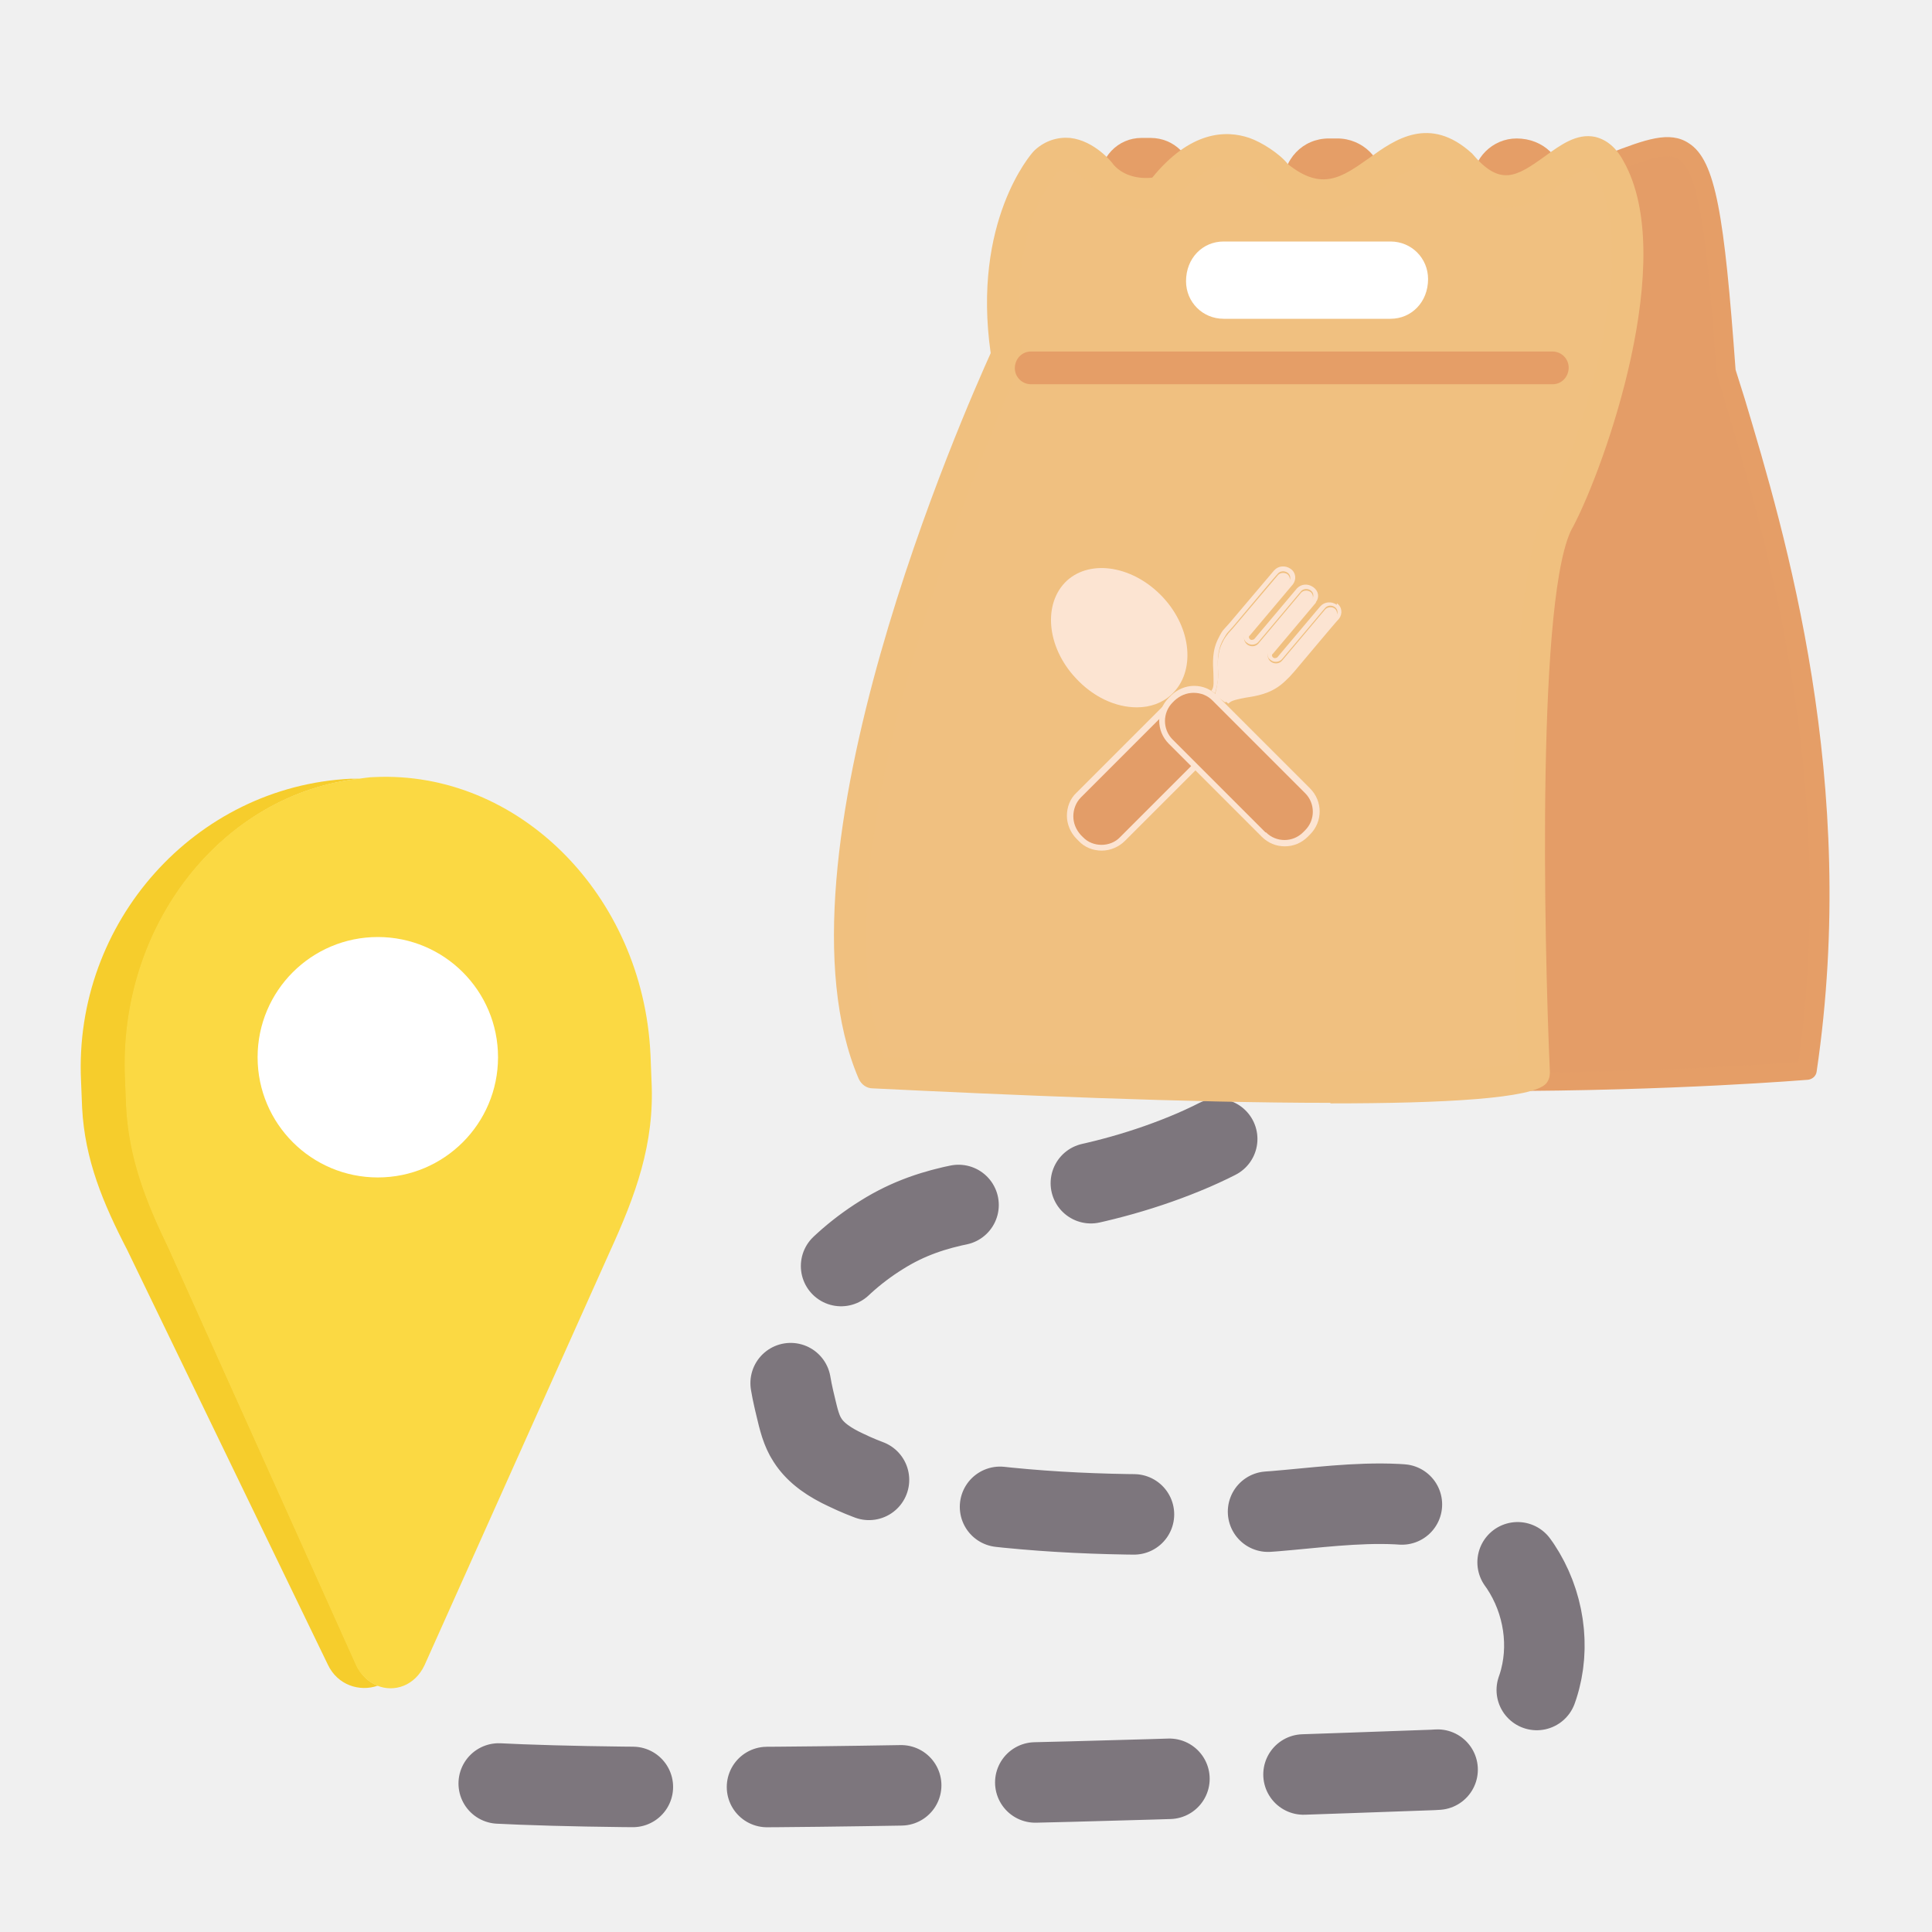
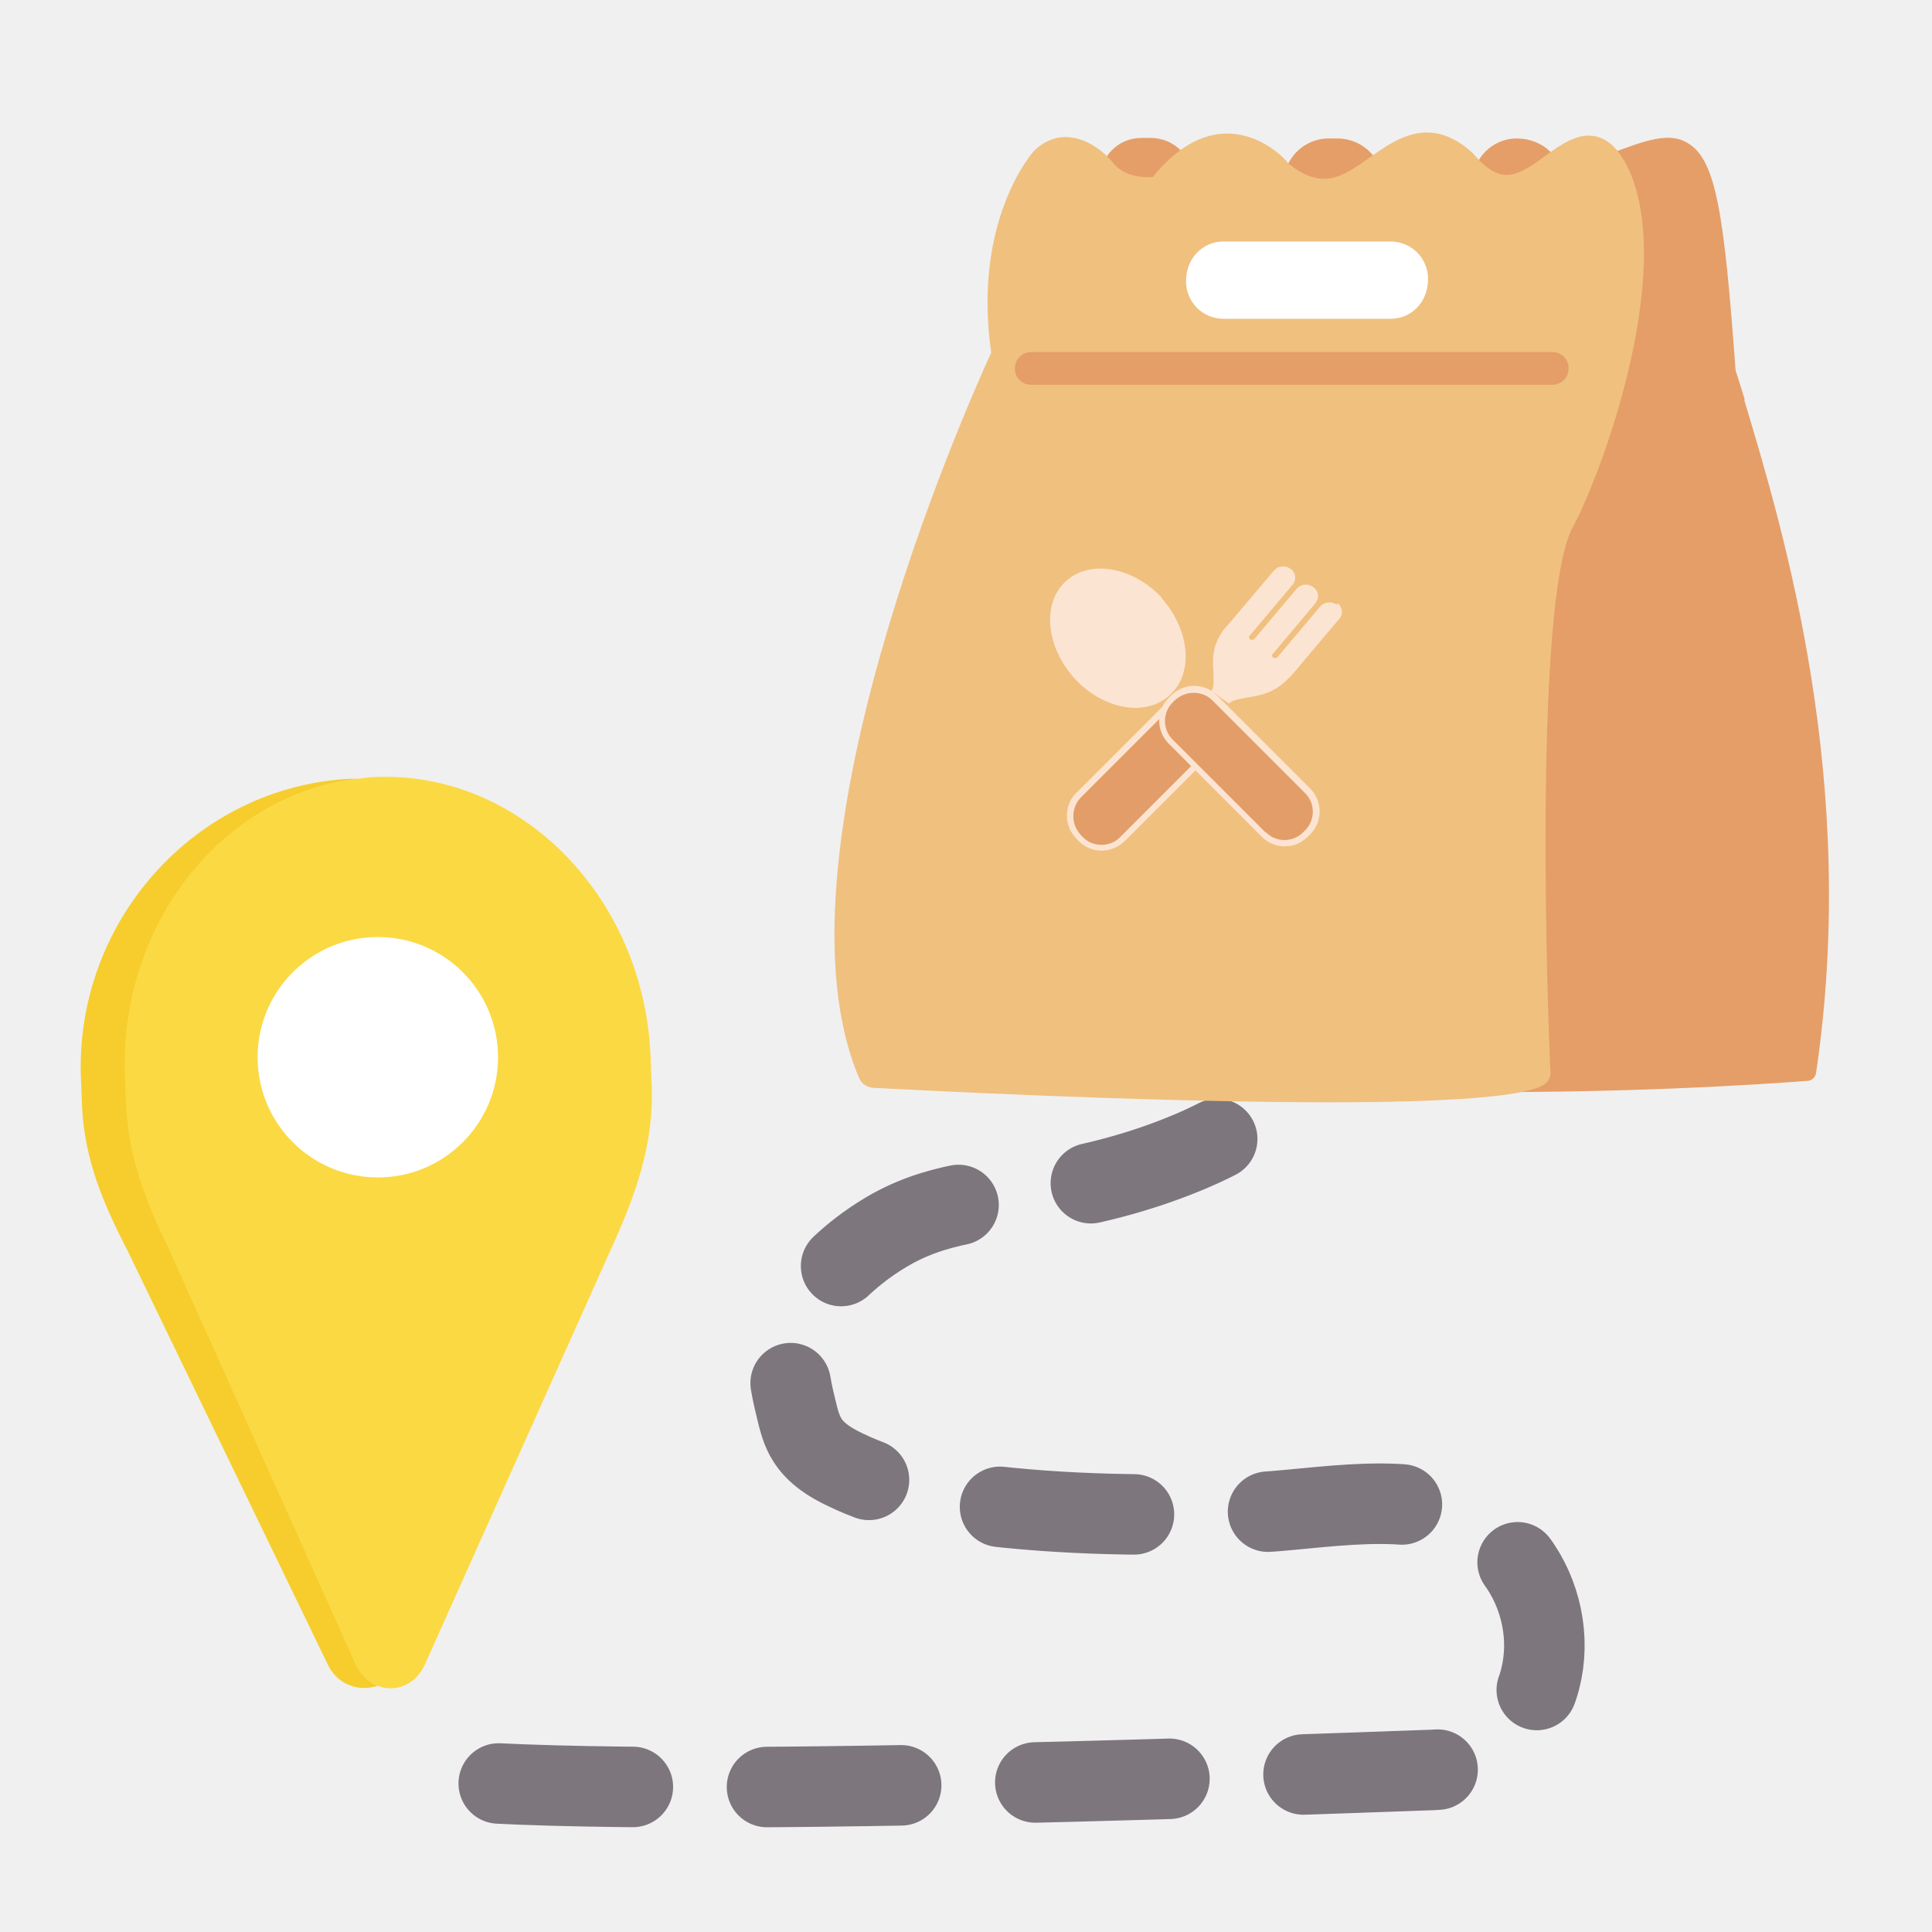
<svg xmlns="http://www.w3.org/2000/svg" id="_레이어_2" data-name="레이어 2" viewBox="0 0 36 36">
  <defs>
    <style>
      .cls-1, .cls-2 {
        fill: none;
      }

      .cls-3 {
        fill: #f6cd2c;
      }

      .cls-4 {
        fill: #e59e67;
      }

      .cls-5 {
-         fill: #e49d67;
+         fill: #fff;
      }

      .cls-6 {
-         fill: #fff;
+         fill: #f0c07f;
      }

      .cls-7 {
-         fill: #f0c07f;
+         fill: #fce4d2;
      }

      .cls-8 {
-         fill: #f0c080;
+         fill: #fbd943;
      }

      .cls-9 {
-         fill: #fce4d2;
-       }
- 
-       .cls-10 {
-         fill: #fbd943;
-       }
- 
-       .cls-11 {
        fill: #e39d68;
      }

      .cls-2 {
        stroke: #7d767d;
        stroke-dasharray: 0 0 2.5 2.5;
        stroke-linecap: round;
        stroke-linejoin: round;
        stroke-width: 1.5px;
      }

-       .cls-12 {
+       .cls-10 {
        isolation: isolate;
      }
    </style>
  </defs>
  <g id="Layer_4" data-name="Layer 4">
    <g>
      <g>
        <g>
          <path class="cls-3" d="m6.64,31.02l-3.49-7.76c-.42-.87-.74-1.68-.79-2.65l-.02-.51c-.13-2.86,1.81-5.31,4.36-5.59-.05,0-.11,0-.16,0-2.9.14-5.17,2.67-5.03,5.63l.02.5c.05.97.39,1.78.84,2.65l3.74,7.73c.18.38.59.51.93.39-.16-.06-.31-.19-.4-.39Z" />
-           <path class="cls-10" d="m12.12,19.64c-.14-2.96-2.46-5.29-5.15-5.16-.09,0-.19.02-.28.03-2.55.28-4.49,2.73-4.36,5.59l.02.51c.05.98.37,1.78.79,2.65l3.49,7.76c.09.2.24.32.4.39.32.13.7,0,.88-.38l3.45-7.7c.48-1.05.84-2.01.78-3.19l-.02-.51Z" />
-           <circle class="cls-6" cx="7.04" cy="19.7" r="2.24" />
+           <path class="cls-8" d="m12.12,19.64c-.14-2.96-2.46-5.29-5.15-5.16-.09,0-.19.02-.28.03-2.55.28-4.49,2.73-4.36,5.59l.02.51c.05.98.37,1.78.79,2.65l3.49,7.76c.09.2.24.32.4.39.32.13.7,0,.88-.38l3.45-7.7c.48-1.05.84-2.01.78-3.19l-.02-.51Z" />
+           <circle class="cls-5" cx="7.04" cy="19.7" r="2.24" />
        </g>
        <path class="cls-2" d="m25.62,17.46c-.15,1.94-1.7,3.24-3.38,3.97-.86.37-1.77.62-2.7.77-1.12.18-2.11.18-3.11.81-.5.31-.94.71-1.3,1.18-.18.24-.34.5-.4.79-.09.41,0,.84.1,1.25.05.21.1.43.22.61.16.25.43.42.71.55.74.36,1.56.52,2.38.63,1.69.22,3.39.23,5.09.17,1.33-.04,3.16-.49,4.35.26,1.4.88,1.66,3.02.31,4.07-.1.08-.21.15-.32.21-.03.02-.07.04-.1.06-.23.12-.5.18-.77.19-2.86.1-16.93.65-19.49.04" />
        <g>
          <g>
-             <g class="cls-12">
-               <path class="cls-5" d="m30.03,3.04c1.61-.6,1.8-.69,2.13,3.87.68,2.32,2.36,7.24,1.5,13.05,0,0-2.48.21-5.89.21" />
-               <path class="cls-4" d="m27.82,20.35c-.11,0-.22-.06-.22-.18,0-.1.08-.18.18-.18h.04c2.89,0,5.13-.16,5.69-.2.74-5.27-.62-9.8-1.35-12.25l-.17-.58c-.19-2.57-.33-3.74-.71-3.99-.21-.14-.6,0-1.18.22l-.12-.33c.68-.26,1.13-.43,1.49-.19.5.32.66,1.34.87,4.22l.17.54c.75,2.5,2.14,7.14,1.34,12.54-.01.08-.08.14-.16.15-.02,0-2.5.21-5.86.21Zm2.21-17.31h0,0Z" />
-             </g>
-             <g class="cls-12">
-               <rect class="cls-5" x="20.77" y="2.87" width="1.16" height="1.04" rx=".5" ry=".5" />
-               <path class="cls-4" d="m21.44,4.2h-.17c-.44,0-.79-.35-.79-.79,0-.48.35-.84.79-.84h.17c.44,0,.79.35.79.79,0,.48-.35.84-.79.84Zm-.17-1.04c-.11,0-.2.09-.2.2,0,.16.09.25.2.25h.17c.11,0,.2-.09.2-.2,0-.16-.09-.25-.2-.25h-.17Z" />
-             </g>
-             <g class="cls-12">
-               <rect class="cls-5" x="24.19" y="2.87" width="1.29" height="1.19" rx=".56" ry=".56" />
-               <path class="cls-4" d="m24.92,4.36h-.16c-.47,0-.86-.38-.86-.86,0-.54.38-.92.86-.92h.16c.47,0,.86.38.86.86,0,.54-.38.92-.86.92Zm-.16-1.19c-.15,0-.27.12-.27.27,0,.21.12.33.27.33h.16c.15,0,.27-.12.27-.27,0-.21-.12-.33-.27-.33h-.16Z" />
-             </g>
-             <g class="cls-12">
-               <rect class="cls-5" x="27.73" y="2.87" width="1.1" height="1.19" rx=".52" ry=".52" />
-               <path class="cls-4" d="m28.31,4.36h-.05c-.45,0-.82-.37-.82-.82v-.14c0-.45.37-.82.82-.82.5,0,.87.37.87.82v.14c0,.45-.37.82-.82.82Zm0-1.19c-.18,0-.28.1-.28.23v.14c0,.13.1.23.23.23h.05c.13,0,.23-.1.23-.23v-.14c0-.13-.1-.23-.23-.23Z" />
-             </g>
-             <g class="cls-12">
-               <path class="cls-8" d="m19.49,3.01s-1.09,1.21-.72,3.61c0,0-4.28,9.18-2.5,13.36,0,0,11.78.61,12.32,0,0,0-.4-8.91.47-10.33.59-1.13,1.88-4.85.94-6.52-.67-1.18-1.5,1.45-2.76-.06-1.27-1.17-1.83,1.48-3.43.2,0,0-.98-1.27-2.17.3,0,0-.68.15-1.11-.34,0,0-.52-.68-1.04-.24Z" />
-               <path class="cls-7" d="m24.79,20.55c-2.65,0-6.07-.15-8.53-.27-.11,0-.21-.07-.26-.18-1.75-4.09,2.02-12.54,2.46-13.52-.35-2.45.75-3.71.8-3.76,0,0,.02-.02.03-.03.19-.17.42-.24.65-.22.45.05.78.45.81.5.22.25.56.26.72.24.71-.87,1.37-.89,1.81-.74.23.08.56.29.72.49.64.51,1.01.24,1.52-.12.47-.34,1.12-.8,1.91-.08.52.62.82.44,1.36.05.29-.21.59-.43.93-.36.21.05.39.19.53.45,1.03,1.81-.34,5.67-.93,6.8-.69,1.12-.55,7.73-.44,10.18,0,.08-.02.15-.07.21-.25.28-1.89.37-4.02.37Zm-8.31-.85c5.15.26,10.82.38,11.81.11-.06-1.53-.33-8.92.52-10.3.6-1.15,1.78-4.72.93-6.22-.06-.11-.12-.16-.14-.16-.08,0-.31.15-.46.26-.47.35-1.26.93-2.13-.12-.39-.35-.63-.21-1.14.15-.53.38-1.25.89-2.25.09-.02-.02-.04-.03-.05-.05-.01-.02-.3-.37-.71-.37h0c-.32,0-.66.23-1,.67-.04.06-.1.09-.17.11-.03,0-.85.17-1.39-.43-.07-.08-.25-.27-.42-.29-.04,0-.11,0-.19.07-.12.14-.96,1.25-.63,3.36,0,.06,0,.12-.02.17-.04.09-4.09,8.86-2.56,12.96Z" />
-             </g>
+             <path class="cls-4" d="m32.51,7.44l-.17-.54c-.21-2.88-.36-3.9-.87-4.22-.36-.24-.81-.06-1.49.19l.06.16s0,0-.01,0l-2.23,16.96h-.02c-.1,0-.18.08-.18.18,0,.11.11.18.22.18,3.36,0,5.84-.21,5.86-.21.08,0,.15-.07.16-.15.8-5.4-.59-10.05-1.34-12.54Z" />
+             <path class="cls-4" d="m21.44,2.57h-.17c-.44,0-.79.35-.79.84,0,.44.35.79.79.79h.17c.44,0,.79-.35.79-.84,0-.44-.35-.79-.79-.79Z" />
+             <path class="cls-4" d="m24.92,2.58h-.16c-.47,0-.86.38-.86.92,0,.47.38.86.86.86h.16c.47,0,.86-.38.86-.92,0-.47-.38-.86-.86-.86Z" />
+             <path class="cls-4" d="m28.26,2.58c-.45,0-.82.37-.82.82v.14c0,.45.37.82.82.82h.05c.45,0,.82-.37.82-.82v-.14c0-.45-.37-.82-.87-.82Z" />
+             <path class="cls-6" d="m30.26,2.99c-.15-.26-.32-.4-.53-.45-.33-.07-.64.15-.93.36-.54.4-.84.57-1.36-.05-.79-.72-1.43-.26-1.91.08-.51.36-.88.63-1.52.12-.16-.21-.48-.42-.72-.49-.44-.15-1.11-.13-1.81.74-.16.01-.5,0-.72-.24-.03-.05-.36-.45-.81-.5-.23-.03-.46.05-.65.22,0,0-.02.02-.03.03-.05.05-1.15,1.32-.8,3.76-.45.98-4.21,9.43-2.46,13.52.04.1.14.17.26.18,2.47.13,5.88.27,8.53.27,2.13,0,3.77-.1,4.02-.37.05-.06.08-.13.07-.21-.11-2.45-.25-9.06.44-10.18.59-1.13,1.96-4.98.93-6.8Z" />
          </g>
-           <g>
-             <g class="cls-12">
-               <path class="cls-9" d="m23.83,12.72s.09-.08.14-.13l.09-.1c.22-.26.77-.92.83-.98.04-.05.03-.13-.02-.17s-.14-.03-.18.02l-.8.95c-.05.06-.14.07-.21.02-.06-.05-.08-.13-.03-.19l.79-.94s0,0,0,0c.04-.05.03-.13-.02-.17-.06-.04-.14-.03-.18.02,0,0,0,0,0,0l-.79.94c-.05.06-.14.07-.21.02-.06-.05-.08-.13-.03-.19l.8-.95c.04-.05.03-.13-.02-.17-.06-.04-.14-.03-.18.02-.05.06-.61.72-.83.98l-.09.1s-.08.1-.1.15c-.12.22-.1.44-.09.62,0,.15-.06.37-.06.38l.19.14c.07-.09.21-.11.38-.14.19-.03.42-.07.63-.23Z" />
-             </g>
-             <g class="cls-12">
-               <path class="cls-9" d="m24.91,11.27c-.1-.07-.23-.06-.31.03l-.8.95s-.05.03-.08,0c-.02-.02-.03-.05,0-.07l.8-.95s0,0,0-.01c.07-.09.05-.21-.05-.28s-.22-.06-.3.02c0,0,0,0,0,0l-.8.95s-.05.03-.08,0c-.02-.02-.03-.05,0-.07l.8-.95c.07-.09.06-.22-.04-.29-.1-.07-.23-.06-.31.03-.05.06-.61.72-.83.98l-.09.1c-.05.05-.08.11-.11.17-.13.24-.11.48-.1.67,0,.14.02.26-.04.32,0,0,0,0,0,0l.07.05s0,0,0,0c0,0,.07-.22.06-.38-.01-.18-.03-.4.09-.62.03-.05.06-.11.1-.15l.09-.1c.22-.26.77-.92.83-.98.04-.05.12-.06.18-.02.06.04.07.12.02.17l-.8.95c-.05.06-.04.15.03.19.06.05.16.04.21-.02l.79-.94s0,0,0,0c.04-.05.12-.06.18-.02.06.04.07.12.02.17,0,0,0,0,0,0l-.79.94c-.05.06-.04.15.03.19.06.05.16.04.21-.02l.8-.95c.04-.05.12-.06.18-.02s.07.12.02.17c-.05.06-.61.72-.83.98l-.09.1s-.09.09-.14.13c-.2.16-.44.2-.63.23-.16.03-.3.05-.38.14,0,0,0,0,0,0,0,0,0,0,0,0l.07.05s0,0,0,0c.05-.06.17-.08.32-.11.2-.03.45-.07.67-.25.05-.04.1-.09.15-.14l.09-.1c.22-.26.77-.92.83-.98.07-.09.06-.22-.04-.29Z" />
-             </g>
+           <path class="cls-7" d="m24.91,11.27c-.1-.07-.23-.06-.31.03l-.8.95s-.05.03-.08,0c-.02-.02-.03-.05,0-.07l.8-.95s0,0,0-.01c.07-.09.05-.21-.05-.28-.09-.07-.22-.06-.3.02,0,0,0,0,0,0l-.8.95s-.05.03-.08,0c-.02-.02-.03-.05,0-.07l.8-.95c.07-.09.06-.22-.04-.29-.1-.07-.23-.06-.31.03-.05.06-.61.72-.83.98l-.09.1c-.04.05-.08.11-.11.17-.13.24-.11.48-.1.67,0,.14.02.26-.04.32,0,0,0,0,0,0l.07.05s0,0,0,0l.19.14s0,0,0,0c0,0,0,0,0,0l.07.05s0,0,0,0c.05-.06.17-.08.32-.11.2-.03.45-.07.67-.25.05-.04.1-.09.15-.14l.09-.1c.22-.26.77-.92.83-.98.07-.09.06-.22-.04-.29Z" />
+           <path class="cls-5" d="m25.91,4.5h-3.11c-.39,0-.7.31-.7.74,0,.39.31.7.7.7h3.11c.39,0,.7-.31.7-.74,0-.39-.31-.7-.7-.7Z" />
+           <path class="cls-4" d="m28.93,6.56h-9.72c-.16,0-.3.13-.3.31,0,.16.13.3.3.3h9.72c.16,0,.3-.13.3-.31,0-.16-.13-.3-.3-.3Z" />
+           <g class="cls-10">
+             <rect class="cls-9" x="19.61" y="13.78" width="3.55" height="1.15" rx=".55" ry=".55" transform="translate(46.65 9.39) rotate(135)" />
+             <path class="cls-7" d="m20.53,15.85c-.16,0-.32-.06-.43-.18l-.04-.04c-.11-.11-.18-.27-.18-.43s.06-.32.18-.43l1.73-1.73c.23-.23.63-.23.86,0l.04.04c.24.24.24.62,0,.86l-1.73,1.73c-.11.11-.27.18-.43.18Zm1.69-2.86c-.13,0-.25.05-.35.14l-1.73,1.73c-.09.09-.14.22-.14.35s.05.25.14.35l.04.04c.18.19.51.19.69,0l1.73-1.73c.19-.19.19-.5,0-.69l-.04-.04c-.09-.09-.22-.14-.35-.14Z" />
          </g>
-           <g>
-             <rect class="cls-6" x="22.4" y="4.79" width="3.92" height=".85" rx=".41" ry=".41" />
-             <path class="cls-6" d="m25.91,5.94h-3.11c-.39,0-.7-.31-.7-.7,0-.43.31-.74.7-.74h3.11c.39,0,.7.31.7.7,0,.43-.31.74-.7.74Zm-3.11-.85c-.06,0-.11.05-.11.11,0,.1.05.15.11.15h3.11c.06,0,.11-.05.11-.11,0-.1-.05-.15-.11-.15h-3.11Z" />
+           <g class="cls-10">
+             <rect class="cls-9" x="21.32" y="13.7" width="3.55" height="1.15" rx=".55" ry=".55" transform="translate(16.86 -12.14) rotate(45)" />
+             <path class="cls-7" d="m23.94,15.77c-.16,0-.31-.06-.43-.18h0s-1.73-1.73-1.73-1.73c-.24-.24-.24-.62,0-.86l.04-.04c.11-.11.27-.18.43-.18h0c.16,0,.31.06.43.18l1.73,1.73c.24.24.24.62,0,.86l-.04.04c-.12.12-.27.18-.43.18Zm-.35-.26c.19.19.5.19.69,0l.04-.04c.19-.19.19-.5,0-.69l-1.73-1.73c-.09-.09-.21-.14-.35-.14h0c-.13,0-.25.05-.35.14l-.04.04c-.19.19-.19.5,0,.69l1.73,1.73Z" />
          </g>
-           <g class="cls-12">
-             <rect class="cls-5" x="19.1" y="6.73" width="9.96" height=".25" rx=".12" ry=".12" />
-             <path class="cls-4" d="m28.93,7.16h-9.72c-.16,0-.3-.13-.3-.3,0-.17.13-.31.3-.31h9.72c.16,0,.3.13.3.3,0,.17-.13.31-.3.31Zm0-.25h0,0Z" />
-           </g>
-           <g class="cls-12">
-             <rect class="cls-11" x="19.61" y="13.78" width="3.55" height="1.15" rx=".55" ry=".55" transform="translate(46.65 9.39) rotate(135)" />
-             <path class="cls-9" d="m20.53,15.85c-.16,0-.32-.06-.43-.18l-.04-.04c-.11-.11-.18-.27-.18-.43s.06-.32.18-.43l1.73-1.73c.23-.23.63-.23.86,0l.04.04c.24.24.24.62,0,.86l-1.73,1.73c-.11.11-.27.18-.43.18Zm1.69-2.86c-.13,0-.25.05-.35.14l-1.73,1.73c-.09.09-.14.22-.14.35s.05.25.14.35l.04.04c.18.19.51.19.69,0l1.73-1.73c.19-.19.19-.5,0-.69l-.04-.04c-.09-.09-.22-.14-.35-.14Z" />
-           </g>
-           <g class="cls-12">
-             <rect class="cls-11" x="21.32" y="13.7" width="3.55" height="1.15" rx=".55" ry=".55" transform="translate(16.86 -12.14) rotate(45)" />
-             <path class="cls-9" d="m23.94,15.77c-.16,0-.31-.06-.43-.18h0s-1.73-1.73-1.73-1.73c-.24-.24-.24-.62,0-.86l.04-.04c.11-.11.27-.18.43-.18h0c.16,0,.31.06.43.18l1.73,1.73c.24.24.24.62,0,.86l-.04.04c-.12.12-.27.18-.43.18Zm-.35-.26c.19.19.5.19.69,0l.04-.04c.19-.19.19-.5,0-.69l-1.73-1.73c-.09-.09-.21-.14-.35-.14h0c-.13,0-.25.05-.35.14l-.04.04c-.19.19-.19.5,0,.69l1.73,1.73Z" />
-           </g>
-           <g class="cls-12">
-             <ellipse class="cls-9" cx="20.84" cy="11.89" rx=".93" ry="1.26" transform="translate(-2.54 17.24) rotate(-42.59)" />
-             <path class="cls-9" d="m21.18,13.18c-.39,0-.81-.19-1.14-.55-.54-.58-.61-1.39-.16-1.81.45-.41,1.25-.27,1.79.31.54.58.61,1.39.16,1.81-.17.16-.4.24-.64.24Zm-.66-2.24c-.16,0-.3.05-.41.15-.3.28-.22.87.18,1.31.41.44.98.57,1.29.29.3-.28.22-.87-.19-1.31h0c-.26-.28-.6-.44-.88-.44Z" />
-           </g>
+           <path class="cls-7" d="m21.65,11.14c-.54-.58-1.34-.72-1.79-.31-.45.41-.37,1.22.16,1.81.33.36.76.55,1.14.55.24,0,.47-.08.64-.24.45-.41.37-1.22-.16-1.81Z" />
        </g>
      </g>
      <rect class="cls-1" width="36" height="36" />
    </g>
  </g>
</svg>
